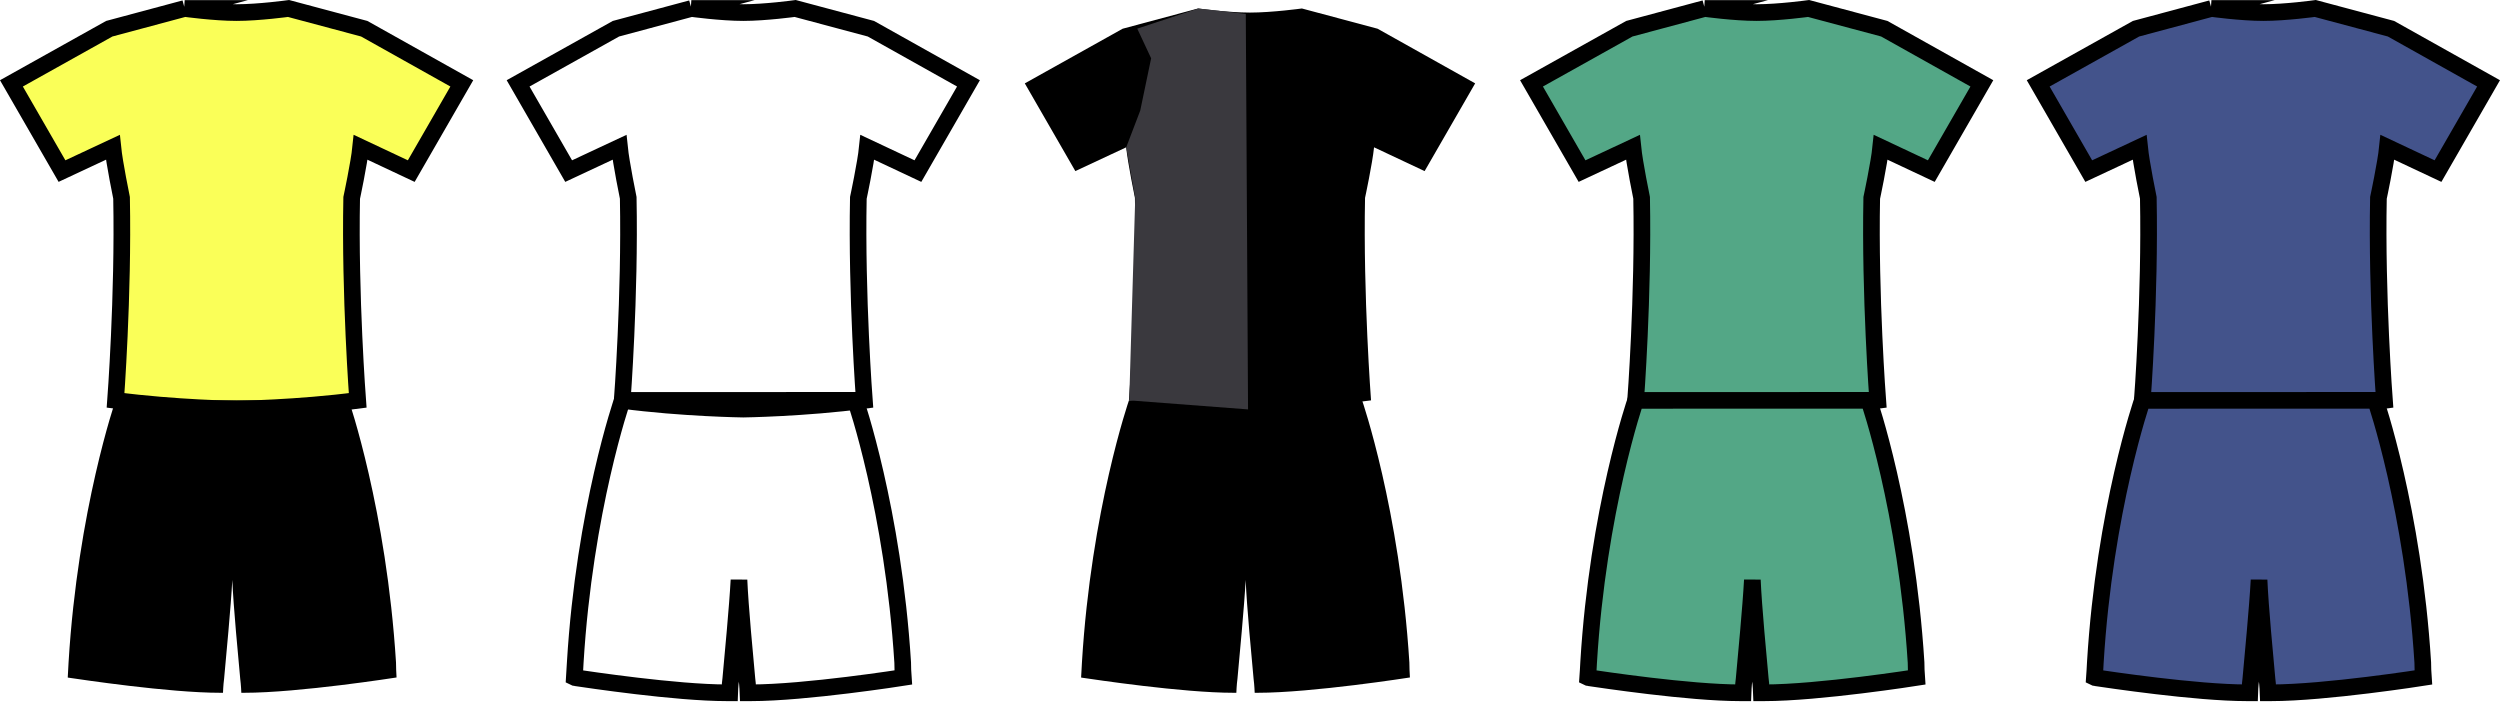
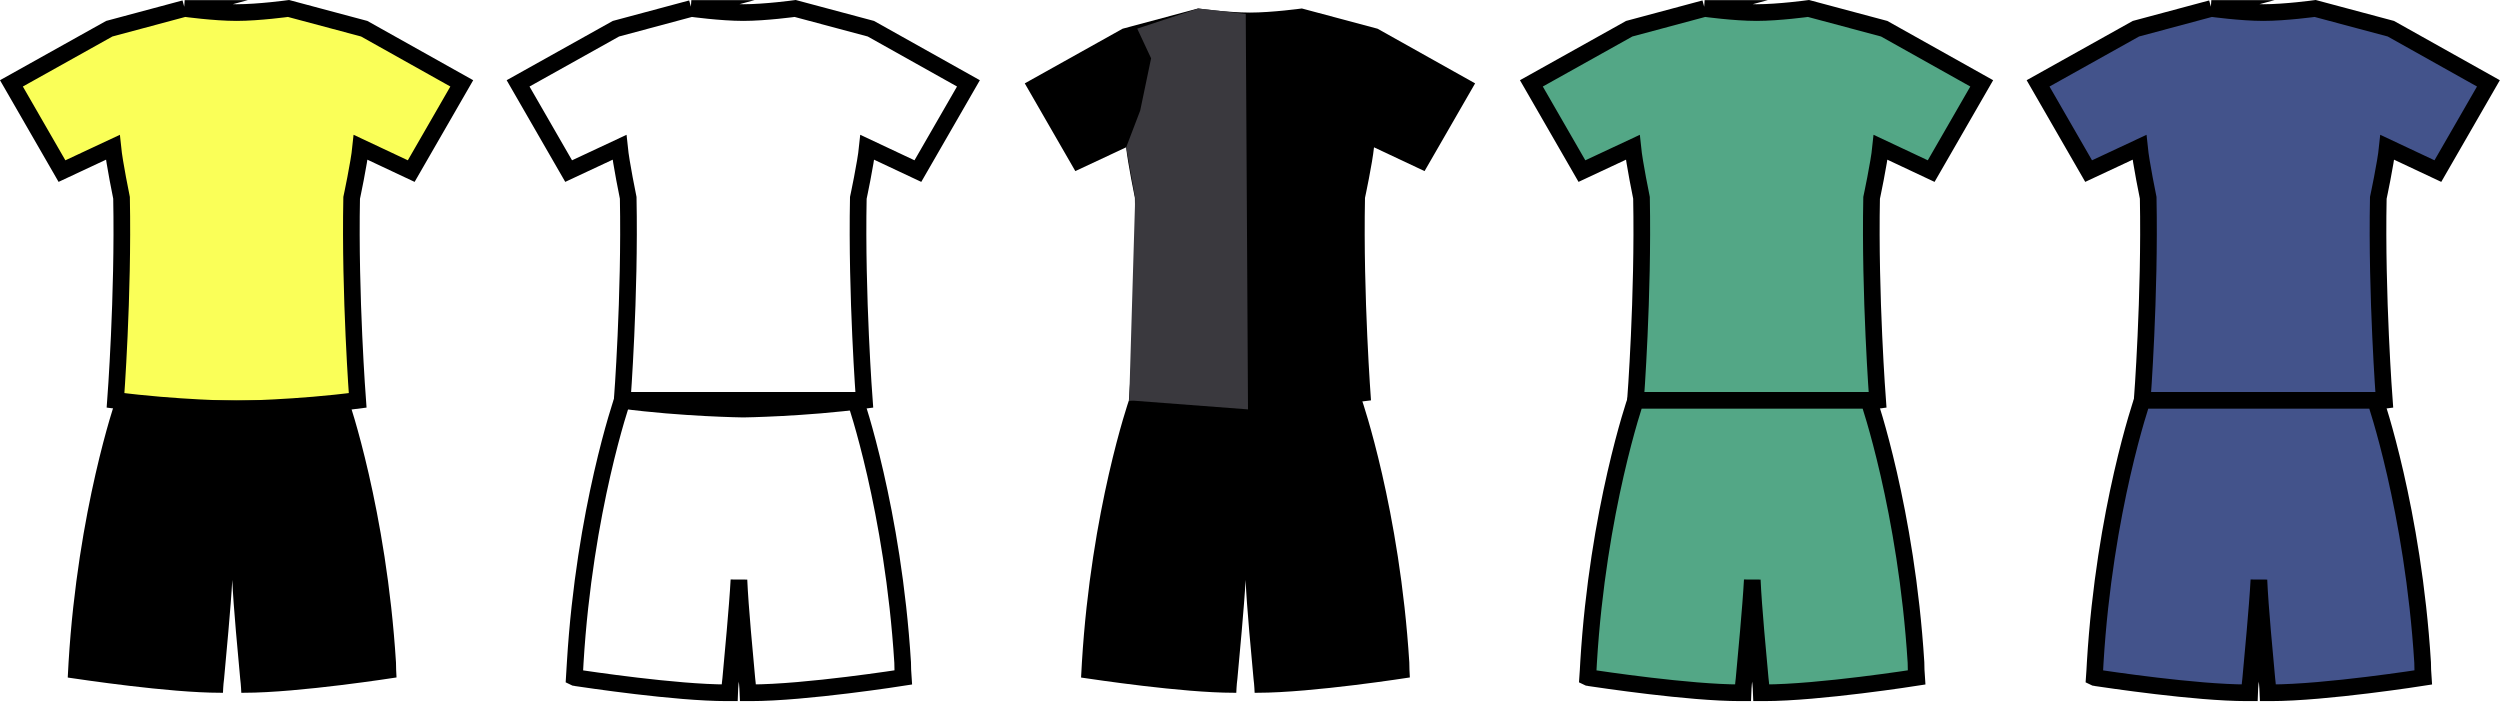
- <svg xmlns="http://www.w3.org/2000/svg" version="1.1" viewBox="0 0 150.085 42.09" fill="none" stroke="none" stroke-linecap="square" stroke-miterlimit="10" id="svg363" width="150.085" height="42.09">
-   <defs id="defs367">
-     <rect x="-303.376" y="20.48" width="207.87" height="233.52" id="rect390031" />
-     <rect x="-303.376" y="20.48" width="207.87" height="233.52" id="rect398229" />
-     <rect x="-303.376" y="20.48" width="207.87" height="233.52" id="rect398337" />
-     <rect x="-303.376" y="20.48" width="207.87" height="233.52" id="rect398445" />
-     <rect x="-303.376" y="20.48" width="207.87" height="233.52" id="rect398553" />
-     <rect x="-303.376" y="20.48" width="207.87" height="233.52" id="rect398661" />
-     <rect x="-303.376" y="20.48" width="207.87" height="233.52" id="rect398769" />
-     <rect x="-303.376" y="20.48" width="207.87" height="233.52" id="rect398877" />
-     <rect x="-303.376" y="20.48" width="207.87" height="233.52" id="rect398985" />
-     <rect x="-303.376" y="20.48" width="207.87" height="233.52" id="rect400281" />
-     <rect x="-303.376" y="20.48" width="207.87" height="233.52" id="rect401151" />
-     <rect x="-303.376" y="20.48" width="207.87" height="233.52" id="rect401153" />
-     <rect x="-303.376" y="20.48" width="207.87" height="233.52" id="rect401155" />
-     <rect x="-303.376" y="20.48" width="207.87" height="233.52" id="rect401157" />
-     <rect x="-303.376" y="20.48" width="207.87" height="233.52" id="rect401159" />
-     <rect x="-303.376" y="20.48" width="207.87" height="233.52" id="rect401161" />
-     <rect x="-303.376" y="20.48" width="207.87" height="233.52" id="rect401163" />
-     <rect x="-303.376" y="20.48" width="207.87" height="233.52" id="rect401165" />
-     <rect x="-303.376" y="20.48" width="207.87" height="233.52" id="rect401167" />
-     <rect x="-303.376" y="20.48" width="207.87" height="233.52" id="rect401169" />
-     <rect x="-303.376" y="20.48" width="207.87" height="233.52" id="rect418629" />
-     <rect x="-303.376" y="20.48" width="207.87" height="233.52" id="rect418631" />
-     <rect x="-303.376" y="20.48" width="207.87" height="233.52" id="rect418633" />
-     <rect x="-303.376" y="20.48" width="207.87" height="233.52" id="rect418635" />
-     <rect x="-303.376" y="20.48" width="207.87" height="233.52" id="rect418637" />
-     <rect x="-303.376" y="20.48" width="207.87" height="233.52" id="rect418639" />
-     <rect x="-303.376" y="20.48" width="207.87" height="233.52" id="rect418641" />
-     <rect x="-303.376" y="20.48" width="207.87" height="233.52" id="rect418643" />
-     <rect x="-303.376" y="20.48" width="207.87" height="233.52" id="rect418645" />
-     <rect x="-303.376" y="20.48" width="207.87" height="233.52" id="rect418647" />
-     <rect x="-303.376" y="20.48" width="207.87" height="233.52" id="rect418649" />
-     <rect x="-303.376" y="20.48" width="207.87" height="233.52" id="rect418651" />
-     <rect x="-303.376" y="20.48" width="207.87" height="233.52" id="rect418653" />
-     <rect x="-303.376" y="20.48" width="207.87" height="233.52" id="rect418655" />
-     <rect x="-303.376" y="20.48" width="207.87" height="233.52" id="rect418657" />
-     <rect x="-303.376" y="20.48" width="207.87" height="233.52" id="rect418659" />
-     <rect x="-303.376" y="20.48" width="207.87" height="233.52" id="rect418661" />
-     <rect x="-303.376" y="20.48" width="207.87" height="233.52" id="rect418663" />
-     <rect x="-303.376" y="20.48" width="207.87" height="233.52" id="rect418665" />
-     <rect x="-303.376" y="20.48" width="207.87" height="233.52" id="rect418667" />
-     <rect x="-303.376" y="20.48" width="207.87" height="233.52" id="rect390031-3" />
-     <rect x="-303.376" y="20.48" width="207.87" height="233.52" id="rect398229-6" />
-     <rect x="-303.376" y="20.48" width="207.87" height="233.52" id="rect398337-7" />
-     <rect x="-303.376" y="20.48" width="207.87" height="233.52" id="rect398445-5" />
-     <rect x="-303.376" y="20.48" width="207.87" height="233.52" id="rect398553-3" />
-     <rect x="-303.376" y="20.48" width="207.87" height="233.52" id="rect398661-5" />
-     <rect x="-303.376" y="20.48" width="207.87" height="233.52" id="rect398769-6" />
-     <rect x="-303.376" y="20.48" width="207.87" height="233.52" id="rect398877-2" />
-     <rect x="-303.376" y="20.48" width="207.87" height="233.52" id="rect398985-9" />
-     <rect x="-303.376" y="20.48" width="207.87" height="233.52" id="rect400281-1" />
-     <rect x="-303.376" y="20.48" width="207.87" height="233.52" id="rect401151-2" />
-     <rect x="-303.376" y="20.48" width="207.87" height="233.52" id="rect401153-7" />
-     <rect x="-303.376" y="20.48" width="207.87" height="233.52" id="rect401155-0" />
-     <rect x="-303.376" y="20.48" width="207.87" height="233.52" id="rect401157-9" />
-     <rect x="-303.376" y="20.48" width="207.87" height="233.52" id="rect401159-3" />
-     <rect x="-303.376" y="20.48" width="207.87" height="233.52" id="rect401161-6" />
-     <rect x="-303.376" y="20.48" width="207.87" height="233.52" id="rect401163-0" />
-     <rect x="-303.376" y="20.48" width="207.87" height="233.52" id="rect401165-6" />
-     <rect x="-303.376" y="20.48" width="207.87" height="233.52" id="rect401167-2" />
-     <rect x="-303.376" y="20.48" width="207.87" height="233.52" id="rect401169-6" />
-     <rect x="-303.376" y="20.48" width="207.87" height="233.52" id="rect418629-1" />
-     <rect x="-303.376" y="20.48" width="207.87" height="233.52" id="rect418631-8" />
-     <rect x="-303.376" y="20.48" width="207.87" height="233.52" id="rect418633-7" />
-     <rect x="-303.376" y="20.48" width="207.87" height="233.52" id="rect418635-9" />
-     <rect x="-303.376" y="20.48" width="207.87" height="233.52" id="rect418637-2" />
-     <rect x="-303.376" y="20.48" width="207.87" height="233.52" id="rect418639-0" />
-     <rect x="-303.376" y="20.48" width="207.87" height="233.52" id="rect418641-2" />
-     <rect x="-303.376" y="20.48" width="207.87" height="233.52" id="rect418643-3" />
-     <rect x="-303.376" y="20.48" width="207.87" height="233.52" id="rect418645-7" />
-     <rect x="-303.376" y="20.48" width="207.87" height="233.52" id="rect418647-5" />
-     <rect x="-303.376" y="20.48" width="207.87" height="233.52" id="rect418649-9" />
-     <rect x="-303.376" y="20.48" width="207.87" height="233.52" id="rect418651-2" />
-     <rect x="-303.376" y="20.48" width="207.87" height="233.52" id="rect418653-2" />
-     <rect x="-303.376" y="20.48" width="207.87" height="233.52" id="rect418655-8" />
-     <rect x="-303.376" y="20.48" width="207.87" height="233.52" id="rect418657-9" />
-     <rect x="-303.376" y="20.48" width="207.87" height="233.52" id="rect418659-7" />
-     <rect x="-303.376" y="20.48" width="207.87" height="233.52" id="rect418661-3" />
-     <rect x="-303.376" y="20.48" width="207.87" height="233.52" id="rect418663-6" />
-     <rect x="-303.376" y="20.48" width="207.87" height="233.52" id="rect418665-1" />
-     <rect x="-303.376" y="20.48" width="207.87" height="233.52" id="rect418667-2" />
-     <rect x="-303.376" y="20.48" width="207.87" height="233.52" id="rect390031-7" />
-     <rect x="-303.376" y="20.48" width="207.87" height="233.52" id="rect398229-8" />
-     <rect x="-303.376" y="20.48" width="207.87" height="233.52" id="rect398337-6" />
-     <rect x="-303.376" y="20.48" width="207.87" height="233.52" id="rect398445-8" />
-     <rect x="-303.376" y="20.48" width="207.87" height="233.52" id="rect398553-8" />
-     <rect x="-303.376" y="20.48" width="207.87" height="233.52" id="rect398661-4" />
-     <rect x="-303.376" y="20.48" width="207.87" height="233.52" id="rect398769-3" />
-     <rect x="-303.376" y="20.48" width="207.87" height="233.52" id="rect398877-1" />
-     <rect x="-303.376" y="20.48" width="207.87" height="233.52" id="rect398985-4" />
-     <rect x="-303.376" y="20.48" width="207.87" height="233.52" id="rect400281-9" />
-     <rect x="-303.376" y="20.48" width="207.87" height="233.52" id="rect401151-20" />
-     <rect x="-303.376" y="20.48" width="207.87" height="233.52" id="rect401153-6" />
-     <rect x="-303.376" y="20.48" width="207.87" height="233.52" id="rect401155-8" />
-     <rect x="-303.376" y="20.48" width="207.87" height="233.52" id="rect401157-92" />
-     <rect x="-303.376" y="20.48" width="207.87" height="233.52" id="rect401159-6" />
-     <rect x="-303.376" y="20.48" width="207.87" height="233.52" id="rect401161-64" />
-     <rect x="-303.376" y="20.48" width="207.87" height="233.52" id="rect401163-9" />
-     <rect x="-303.376" y="20.48" width="207.87" height="233.52" id="rect401165-5" />
-     <rect x="-303.376" y="20.48" width="207.87" height="233.52" id="rect401167-0" />
-     <rect x="-303.376" y="20.48" width="207.87" height="233.52" id="rect401169-4" />
-     <rect x="-303.376" y="20.48" width="207.87" height="233.52" id="rect418629-8" />
-     <rect x="-303.376" y="20.48" width="207.87" height="233.52" id="rect418631-7" />
-     <rect x="-303.376" y="20.48" width="207.87" height="233.52" id="rect418633-1" />
-     <rect x="-303.376" y="20.48" width="207.87" height="233.52" id="rect418635-7" />
-     <rect x="-303.376" y="20.48" width="207.87" height="233.52" id="rect418637-27" />
-     <rect x="-303.376" y="20.48" width="207.87" height="233.52" id="rect418639-2" />
-     <rect x="-303.376" y="20.48" width="207.87" height="233.52" id="rect418641-26" />
-     <rect x="-303.376" y="20.48" width="207.87" height="233.52" id="rect418643-1" />
-     <rect x="-303.376" y="20.48" width="207.87" height="233.52" id="rect418645-0" />
-     <rect x="-303.376" y="20.48" width="207.87" height="233.52" id="rect418647-6" />
-     <rect x="-303.376" y="20.48" width="207.87" height="233.52" id="rect418649-1" />
-     <rect x="-303.376" y="20.48" width="207.87" height="233.52" id="rect418651-5" />
-     <rect x="-303.376" y="20.48" width="207.87" height="233.52" id="rect418653-9" />
-     <rect x="-303.376" y="20.48" width="207.87" height="233.52" id="rect418655-4" />
-     <rect x="-303.376" y="20.48" width="207.87" height="233.52" id="rect418657-90" />
-     <rect x="-303.376" y="20.48" width="207.87" height="233.52" id="rect418659-9" />
-     <rect x="-303.376" y="20.48" width="207.87" height="233.52" id="rect418661-1" />
-     <rect x="-303.376" y="20.48" width="207.87" height="233.52" id="rect418663-7" />
-     <rect x="-303.376" y="20.48" width="207.87" height="233.52" id="rect418665-7" />
-     <rect x="-303.376" y="20.48" width="207.87" height="233.52" id="rect418667-1" />
-   </defs>
+ <svg xmlns="http://www.w3.org/2000/svg" id="svg363" width="150.09" height="42.09" fill="none" stroke-linecap="square" stroke-miterlimit="10" version="1.1" viewBox="0 0 150.09 42.09">
  <clipPath id="g1f1130f6aa8_0_6014.0">
-     <path d="M 0,0 H 960 V 540 H 0 Z" clip-rule="nonzero" id="path2" />
+     <path id="path2" d="m0 0h960v540h-960z" />
  </clipPath>
-   <path fill="#faff58" d="M 11.088,0.509 6.56,1.724 0.686,5.005 3.722,10.271 6.773,8.844 c 0.099,0.968 0.525,3.035 0.525,3.035 0.115,5.89 -0.36,12.157 -0.36,12.157 3.609,0.476 7.268,0.525 7.268,0.525 0,0 3.674,-0.05 7.267,-0.525 0,0 -0.476,-6.268 -0.36,-12.157 0,0 0.443,-2.067 0.541,-3.035 l 3.035,1.428 3.035,-5.267 -5.858,-3.281 -4.544,-1.215 c 0,0 -1.788,0.246 -3.117,0.246 -1.33,0 -3.118,-0.246 -3.118,-0.246 z" fill-rule="evenodd" id="path4199" style="stroke:#000000;stroke-opacity:1" />
-   <path fill="#000000" d="m 6.938,24.036 c 0,0 -2.265,6.546 -2.822,15.734 -0.016,0.213 -0.032,0.689 -0.049,0.902 0,0 0.033,0.017 0.083,0.017 0.672,0.098 5.988,0.902 9.073,0.902 h 0.164 c 0,0 0.016,-0.476 0.066,-0.836 0.115,-1.28 0.41,-4.332 0.493,-5.939 0.066,1.607 0.36,4.659 0.476,5.939 0.048,0.36 0.066,0.836 0.066,0.836 0.056,0 0.111,0 0.168,0 3.301,0 9.151,-0.92 9.151,-0.92 -0.017,-0.213 -0.033,-0.689 -0.033,-0.902 -0.575,-9.188 -2.838,-15.734 -2.838,-15.734 z" fill-rule="evenodd" id="path4203" />
-   <path fill="#faff58" d="m 41.506,0.509 -4.528,1.215 -5.874,3.281 3.035,5.267 3.051,-1.428 c 0.099,0.968 0.525,3.035 0.525,3.035 0.115,5.89 -0.36,12.157 -0.36,12.157 3.609,0.476 7.268,0.525 7.268,0.525 0,0 3.674,-0.05 7.267,-0.525 0,0 -0.476,-6.268 -0.36,-12.157 0,0 0.443,-2.067 0.541,-3.035 l 3.035,1.428 3.035,-5.267 -5.858,-3.281 -4.544,-1.215 c 0,0 -1.788,0.246 -3.117,0.246 -1.33,0 -3.118,-0.246 -3.118,-0.246 z" fill-rule="evenodd" id="path4207" style="fill:#000000;fill-opacity:0;stroke:#000000;stroke-opacity:1" />
-   <path fill="#000000" d="m 37.356,24.036 c 0,0 -2.265,6.546 -2.822,15.734 -0.016,0.213 -0.032,0.689 -0.049,0.902 0,0 0.033,0.017 0.083,0.017 0.672,0.098 5.988,0.902 9.073,0.902 h 0.164 c 0,0 0.016,-0.476 0.066,-0.836 0.115,-1.28 0.41,-4.332 0.493,-5.939 0.066,1.607 0.36,4.659 0.476,5.939 0.049,0.36 0.066,0.836 0.066,0.836 0.056,0 0.111,0 0.168,0 3.301,0 9.151,-0.92 9.151,-0.92 -0.017,-0.213 -0.033,-0.689 -0.033,-0.902 -0.575,-9.188 -2.838,-15.734 -2.838,-15.734 z" fill-rule="evenodd" id="path4211" style="fill:#000000;fill-opacity:0;stroke:#000000;stroke-opacity:1" />
-   <path fill="#faff58" d="m 71.925,0.509 -4.528,1.215 -5.874,3.281 3.035,5.267 3.051,-1.428 c 0.099,0.968 0.525,3.035 0.525,3.035 0.115,5.89 -0.36,12.157 -0.36,12.157 3.609,0.476 7.268,0.525 7.268,0.525 0,0 3.674,-0.05 7.267,-0.525 0,0 -0.476,-6.268 -0.36,-12.157 0,0 0.443,-2.067 0.541,-3.035 l 3.035,1.428 3.035,-5.267 -5.858,-3.281 -4.544,-1.215 c 0,0 -1.788,0.246 -3.117,0.246 -1.33,0 -3.118,-0.246 -3.118,-0.246 z" fill-rule="evenodd" id="path4215" style="fill:#000000;fill-opacity:1" />
-   <path fill="#000000" d="m 67.775,24.036 c 0,0 -2.265,6.546 -2.822,15.734 -0.016,0.213 -0.032,0.689 -0.05,0.902 0,0 0.033,0.017 0.083,0.017 0.672,0.098 5.988,0.902 9.073,0.902 h 0.164 c 0,0 0.016,-0.476 0.066,-0.836 0.115,-1.28 0.41,-4.332 0.493,-5.939 0.066,1.607 0.36,4.659 0.476,5.939 0.049,0.36 0.066,0.836 0.066,0.836 0.056,0 0.111,0 0.168,0 3.301,0 9.151,-0.92 9.151,-0.92 -0.017,-0.213 -0.033,-0.689 -0.033,-0.902 -0.575,-9.188 -2.838,-15.734 -2.838,-15.734 z" fill-rule="evenodd" id="path4219" style="fill:#000000;fill-opacity:1" />
-   <path fill="#faff58" d="m 102.344,0.509 -4.528,1.215 -5.874,3.281 3.035,5.267 3.051,-1.428 c 0.099,0.968 0.525,3.035 0.525,3.035 0.115,5.89 -0.36,12.157 -0.36,12.157 3.609,0.476 7.268,0.525 7.268,0.525 0,0 3.674,-0.05 7.267,-0.525 0,0 -0.476,-6.268 -0.36,-12.157 0,0 0.443,-2.067 0.541,-3.035 l 3.035,1.428 3.035,-5.267 -5.858,-3.281 -4.544,-1.215 c 0,0 -1.788,0.246 -3.117,0.246 -1.33,0 -3.118,-0.246 -3.118,-0.246 z" fill-rule="evenodd" id="path4223" style="fill:#53a786;fill-opacity:1;stroke:#000000;stroke-opacity:1" />
-   <path fill="#000000" d="m 98.194,24.036 c 0,0 -2.265,6.546 -2.822,15.734 -0.016,0.213 -0.032,0.689 -0.05,0.902 0,0 0.033,0.017 0.083,0.017 0.672,0.098 5.988,0.902 9.073,0.902 h 0.164 c 0,0 0.016,-0.476 0.066,-0.836 0.115,-1.28 0.41,-4.332 0.493,-5.939 0.066,1.607 0.36,4.659 0.476,5.939 0.049,0.36 0.066,0.836 0.066,0.836 0.056,0 0.111,0 0.168,0 3.301,0 9.151,-0.92 9.151,-0.92 -0.017,-0.213 -0.033,-0.689 -0.033,-0.902 -0.575,-9.188 -2.838,-15.734 -2.838,-15.734 z" fill-rule="evenodd" id="path4227" style="fill:#53a786;fill-opacity:1;stroke:#000000;stroke-opacity:1" />
-   <path fill="#faff58" d="m 132.763,0.509 -4.528,1.215 -5.874,3.281 3.035,5.267 3.051,-1.428 c 0.099,0.968 0.525,3.035 0.525,3.035 0.115,5.89 -0.36,12.157 -0.36,12.157 3.609,0.476 7.268,0.525 7.268,0.525 0,0 3.674,-0.05 7.267,-0.525 0,0 -0.476,-6.268 -0.36,-12.157 0,0 0.443,-2.067 0.541,-3.035 l 3.035,1.428 3.035,-5.267 -5.858,-3.281 -4.544,-1.215 c 0,0 -1.788,0.246 -3.117,0.246 -1.33,0 -3.118,-0.246 -3.118,-0.246 z" fill-rule="evenodd" id="path4231" style="fill:#43538b;fill-opacity:1;stroke:#000000;stroke-opacity:1" />
-   <path fill="#000000" d="m 128.613,24.036 c 0,0 -2.265,6.546 -2.822,15.734 -0.016,0.213 -0.032,0.689 -0.05,0.902 0,0 0.033,0.017 0.083,0.017 0.672,0.098 5.988,0.902 9.073,0.902 h 0.164 c 0,0 0.016,-0.476 0.066,-0.836 0.115,-1.28 0.41,-4.332 0.493,-5.939 0.066,1.607 0.36,4.659 0.476,5.939 0.049,0.36 0.066,0.836 0.066,0.836 0.056,0 0.111,0 0.168,0 3.301,0 9.151,-0.92 9.151,-0.92 -0.017,-0.213 -0.033,-0.689 -0.033,-0.902 -0.575,-9.188 -2.838,-15.734 -2.838,-15.734 z" fill-rule="evenodd" id="path4235" style="fill:#43538b;fill-opacity:1;stroke:#000000;stroke-opacity:1" />
-   <path style="fill:#3a393e;fill-opacity:1;stroke:none;stroke-width:1px;stroke-linecap:butt;stroke-linejoin:miter;stroke-opacity:1" d="m 74.79,0.835 -2.849,-0.326 -3.667,1.21 0.833,1.781 -0.654,3.138 -0.842,2.205 0.541,3.035 -0.36,12.157 7.133,0.543 z" id="path165509-1" />
+   <path id="path4199" d="m11.088 0.509-4.528 1.215-5.874 3.281 3.035 5.267 3.051-1.428c0.099 0.968 0.525 3.035 0.525 3.035 0.115 5.89-0.36 12.157-0.36 12.157 3.609 0.476 7.268 0.525 7.268 0.525s3.675-0.05 7.267-0.525c0 0-0.476-6.268-0.36-12.157 0 0 0.443-2.067 0.541-3.035l3.035 1.428 3.035-5.267-5.857-3.281-4.544-1.215s-1.788 0.246-3.117 0.246c-1.33 0-3.118-0.246-3.118-0.246z" fill="#faff58" fill-rule="evenodd" stroke="#000" />
+   <path id="path4203" d="m6.938 24.036s-2.265 6.546-2.822 15.734c-0.016 0.213-0.032 0.689-0.049 0.902 0 0 0.033 0.017 0.083 0.017 0.672 0.098 5.988 0.902 9.072 0.902h0.164s0.016-0.476 0.066-0.836c0.115-1.28 0.41-4.332 0.493-5.939 0.066 1.607 0.36 4.659 0.476 5.939 0.048 0.36 0.066 0.836 0.066 0.836h0.168c3.301 0 9.151-0.92 9.151-0.92-0.017-0.213-0.033-0.689-0.033-0.902-0.575-9.188-2.838-15.734-2.838-15.734z" fill="#000" fill-rule="evenodd" />
+   <path id="path4207" d="m41.506 0.509-4.528 1.215-5.874 3.281 3.035 5.267 3.051-1.428c0.099 0.968 0.525 3.035 0.525 3.035 0.115 5.89-0.36 12.157-0.36 12.157 3.609 0.476 7.268 0.525 7.268 0.525s3.674-0.05 7.267-0.525c0 0-0.476-6.268-0.36-12.157 0 0 0.443-2.067 0.541-3.035l3.035 1.428 3.035-5.267-5.857-3.281-4.544-1.215s-1.788 0.246-3.117 0.246c-1.33 0-3.118-0.246-3.118-0.246z" fill="#faff58" fill-opacity="0" fill-rule="evenodd" stroke="#000" />
+   <path id="path4211" d="m37.356 24.036s-2.265 6.546-2.822 15.734c-0.016 0.213-0.032 0.689-0.049 0.902 0 0 0.033 0.017 0.083 0.017 0.672 0.098 5.988 0.902 9.072 0.902h0.164s0.016-0.476 0.066-0.836c0.115-1.28 0.41-4.332 0.493-5.939 0.066 1.607 0.36 4.659 0.476 5.939 0.049 0.36 0.066 0.836 0.066 0.836h0.168c3.301 0 9.151-0.92 9.151-0.92-0.017-0.213-0.033-0.689-0.033-0.902-0.575-9.188-2.838-15.734-2.838-15.734z" fill="#000" fill-opacity="0" fill-rule="evenodd" stroke="#000" />
+   <path id="path4215" d="m71.925 0.509-4.528 1.215-5.874 3.281 3.035 5.267 3.051-1.428c0.099 0.968 0.525 3.035 0.525 3.035 0.115 5.89-0.36 12.157-0.36 12.157 3.609 0.476 7.268 0.525 7.268 0.525s3.674-0.05 7.267-0.525c0 0-0.476-6.268-0.36-12.157 0 0 0.443-2.067 0.541-3.035l3.035 1.428 3.035-5.267-5.857-3.281-4.544-1.215s-1.788 0.246-3.117 0.246c-1.33 0-3.118-0.246-3.118-0.246z" fill="#000" fill-rule="evenodd" />
+   <path id="path4219" d="m67.775 24.036s-2.265 6.546-2.822 15.734c-0.016 0.213-0.032 0.689-0.05 0.902 0 0 0.033 0.017 0.083 0.017 0.672 0.098 5.988 0.902 9.072 0.902h0.164s0.016-0.476 0.066-0.836c0.115-1.28 0.41-4.332 0.493-5.939 0.066 1.607 0.36 4.659 0.476 5.939 0.049 0.36 0.066 0.836 0.066 0.836h0.168c3.301 0 9.151-0.92 9.151-0.92-0.017-0.213-0.033-0.689-0.033-0.902-0.575-9.188-2.838-15.734-2.838-15.734z" fill="#000" fill-rule="evenodd" />
+   <path id="path4223" d="m102.34 0.509-4.528 1.215-5.874 3.281 3.035 5.267 3.051-1.428c0.099 0.968 0.525 3.035 0.525 3.035 0.115 5.89-0.36 12.157-0.36 12.157 3.609 0.476 7.268 0.525 7.268 0.525s3.674-0.05 7.267-0.525c0 0-0.476-6.268-0.36-12.157 0 0 0.443-2.067 0.541-3.035l3.035 1.428 3.035-5.267-5.857-3.281-4.544-1.215s-1.788 0.246-3.117 0.246c-1.33 0-3.118-0.246-3.118-0.246z" fill="#53a786" fill-rule="evenodd" stroke="#000" />
+   <path id="path4227" d="m98.194 24.036s-2.265 6.546-2.822 15.734c-0.016 0.213-0.032 0.689-0.05 0.902 0 0 0.033 0.017 0.083 0.017 0.672 0.098 5.988 0.902 9.072 0.902h0.164s0.016-0.476 0.066-0.836c0.115-1.28 0.41-4.332 0.493-5.939 0.066 1.607 0.36 4.659 0.476 5.939 0.049 0.36 0.066 0.836 0.066 0.836h0.168c3.301 0 9.151-0.92 9.151-0.92-0.017-0.213-0.033-0.689-0.033-0.902-0.575-9.188-2.838-15.734-2.838-15.734z" fill="#53a786" fill-rule="evenodd" stroke="#000" />
+   <path id="path4231" d="m132.76 0.509-4.528 1.215-5.874 3.281 3.035 5.267 3.051-1.428c0.099 0.968 0.525 3.035 0.525 3.035 0.115 5.89-0.36 12.157-0.36 12.157 3.609 0.476 7.268 0.525 7.268 0.525s3.675-0.05 7.267-0.525c0 0-0.476-6.268-0.36-12.157 0 0 0.443-2.067 0.541-3.035l3.035 1.428 3.035-5.267-5.857-3.281-4.544-1.215s-1.788 0.246-3.117 0.246c-1.33 0-3.118-0.246-3.118-0.246z" fill="#43538b" fill-rule="evenodd" stroke="#000" />
+   <path id="path4235" d="m128.61 24.036s-2.265 6.546-2.822 15.734c-0.016 0.213-0.032 0.689-0.05 0.902 0 0 0.033 0.017 0.083 0.017 0.672 0.098 5.988 0.902 9.072 0.902h0.164s0.016-0.476 0.066-0.836c0.115-1.28 0.41-4.332 0.493-5.939 0.066 1.607 0.36 4.659 0.476 5.939 0.049 0.36 0.066 0.836 0.066 0.836h0.168c3.301 0 9.151-0.92 9.151-0.92-0.017-0.213-0.033-0.689-0.033-0.902-0.575-9.188-2.838-15.734-2.838-15.734z" fill="#43538b" fill-rule="evenodd" stroke="#000" />
+   <path id="path165509-1" d="m74.79 0.835-2.849-0.326-3.667 1.21 0.833 1.781-0.654 3.138-0.842 2.205 0.541 3.035-0.36 12.157 7.133 0.543z" fill="#3a393e" />
</svg>
